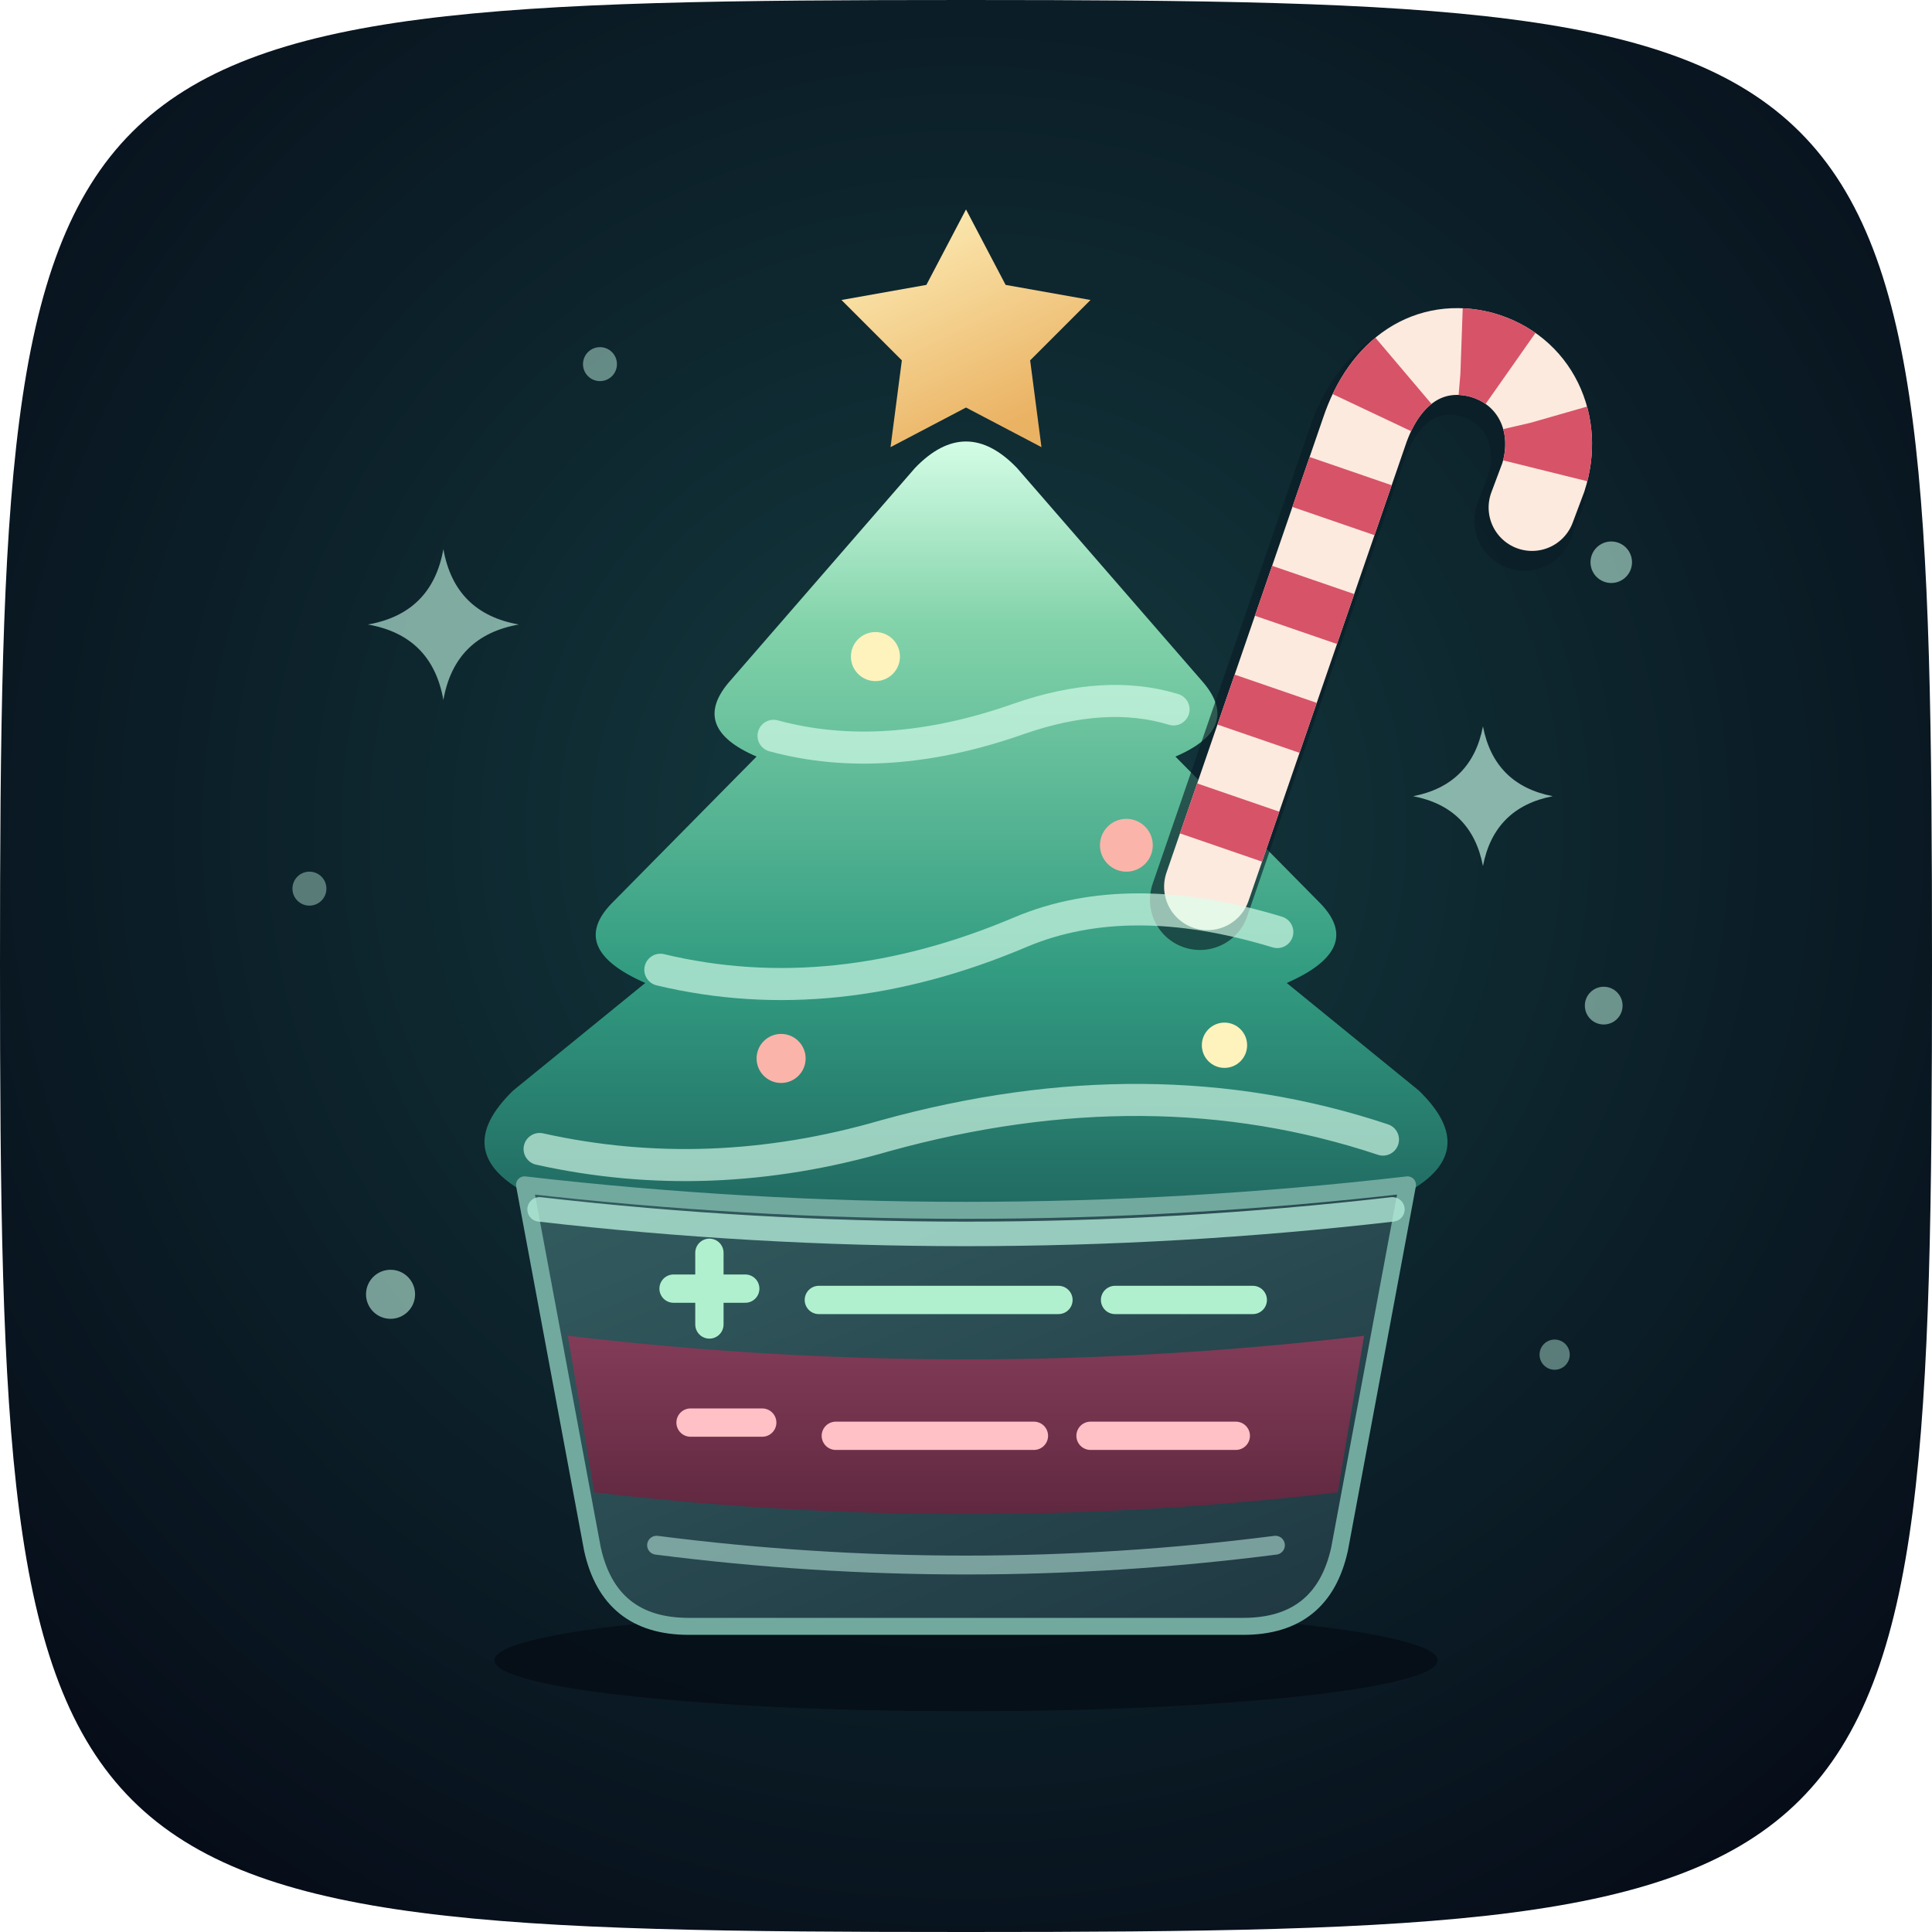
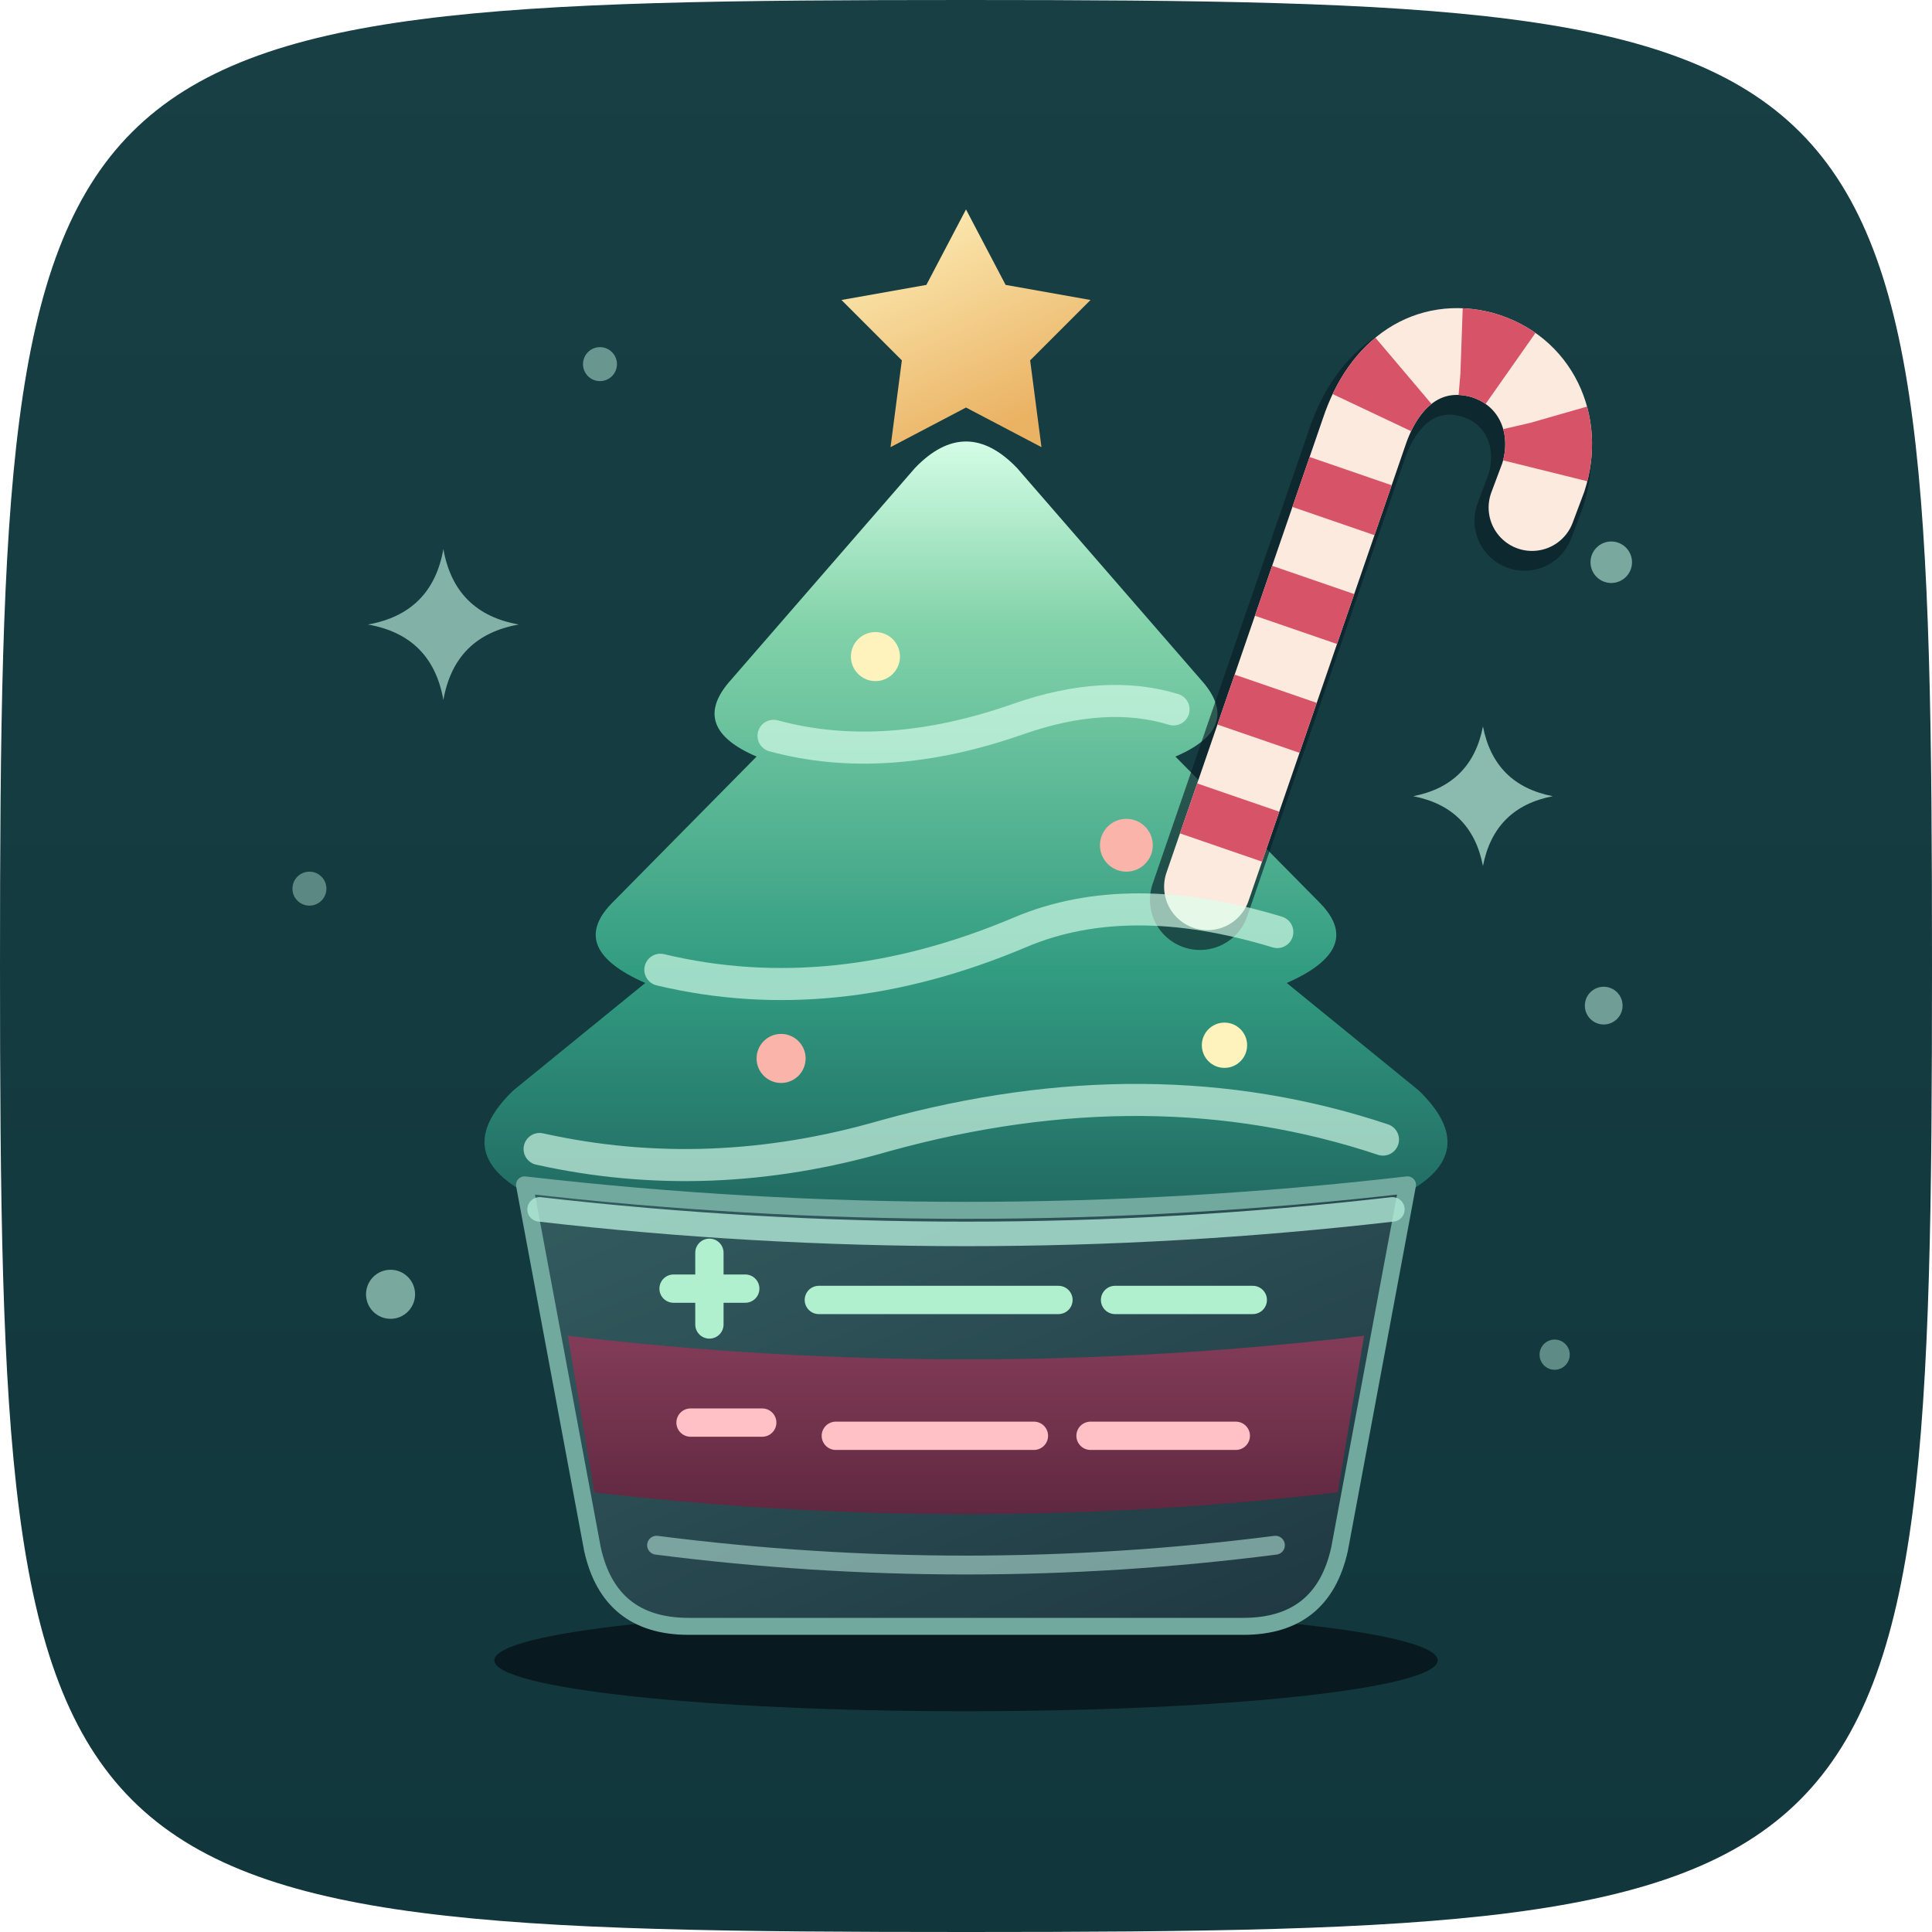
<svg xmlns="http://www.w3.org/2000/svg" width="1024" height="1024" viewBox="0 0 1024 1024">
  <defs>
    <clipPath id="sqC">
      <path d="M512 0C1008 0 1024 16 1024 512S1008 1024 512 1024 0 1008 0 512 16 0 512 0Z" />
    </clipPath>
-     <radialGradient id="night" cx="50%" cy="43%" r="67%">
-       <stop stop-color="#143B40" />
-       <stop offset="1" stop-color="#060C18" />
-     </radialGradient>
+     <linearGradient id="background" x2="0" y2="1">
+       <stop stop-color="#173F44" />
+       <stop offset="1" stop-color="#11373C" />
+     </linearGradient>
    <linearGradient id="tree" x2="0" y2="1">
      <stop stop-color="#D4FDE6" />
      <stop offset=".23" stop-color="#83D3AA" />
      <stop offset=".67" stop-color="#329C81" />
      <stop offset="1" stop-color="#1F655F" />
    </linearGradient>
    <linearGradient id="glass" x2=".85" y2="1">
      <stop stop-color="#335D60" />
      <stop offset="1" stop-color="#203943" />
    </linearGradient>
    <linearGradient id="berry" x2="0" y2="1">
      <stop stop-color="#833C58" />
      <stop offset="1" stop-color="#602840" />
    </linearGradient>
    <linearGradient id="star" x2=".5" y2="1">
      <stop stop-color="#FFF3BF" />
      <stop offset="1" stop-color="#EAB263" />
    </linearGradient>
  </defs>
  <g clip-path="url(#sqC)">
-     <path fill="url(#night)" d="M0 0H1024V1024H0Z" />
+     <path fill="url(#background)" d="M0 0H1024V1024H0Z" />
    <ellipse cx="512" cy="880" rx="250" ry="27" fill="#040A13" opacity=".68" />
    <g fill="#B8EBD9">
      <path opacity=".67" d="M235 291Q241 325 275 331Q241 337 235 371Q229 337 195 331Q229 325 235 291Z" />
      <path opacity=".72" d="M786 385Q792 416 823 422Q792 428 786 459Q780 428 749 422Q780 416 786 385Z" />
      <circle cx="318" cy="193" r="9" opacity=".51" />
      <circle cx="854" cy="298" r="11" opacity=".61" />
      <circle cx="164" cy="471" r="9" opacity=".44" />
      <circle cx="850" cy="533" r="10" opacity=".56" />
      <circle cx="207" cy="686" r="13" opacity=".62" />
      <circle cx="824" cy="718" r="8" opacity=".46" />
    </g>
    <path d="M512 111 533 151 578 159 546 191 552 237 512 216 472 237 478 191 446 159 491 151Z" fill="url(#star)" />
    <path d="M485 248Q512 220 539 248L638 362Q658 386 623 401L700 479Q723 503 682 521L752 578Q786 611 744 633Q512 673 280 633Q238 611 272 578L342 521Q301 503 324 479L401 401Q366 386 386 362Z" fill="url(#tree)" />
    <g fill="none">
      <path d="M640 470L723 229C734 196 758 181 785 188C814 196 827 225 818 253L812 269" stroke="#091C25" stroke-width="53" stroke-linecap="round" opacity=".64" transform="translate(-4 7)" />
      <path d="M640 470L723 229C734 196 758 181 785 188C814 196 827 225 818 253L812 269" stroke="#FCEADF" stroke-width="46" stroke-linecap="round" />
      <path d="M640 470L723 229C734 196 758 181 785 188C814 196 827 225 818 253L812 269" stroke="#D75368" stroke-width="46" stroke-dasharray="28 33" stroke-dashoffset="39" />
    </g>
    <path d="M410 390Q469 406 540 381Q586 365 622 376M350 514Q442 536 541 494Q598 470 677 494M286 609Q376 629 469 602Q610 563 733 604" fill="none" stroke="#DBFFEC" stroke-opacity=".65" stroke-width="17" stroke-linecap="round" />
    <circle cx="464" cy="348" r="13" fill="#FFF3BD" />
    <circle cx="597" cy="448" r="14" fill="#FBB4AA" />
    <circle cx="414" cy="561" r="13" fill="#FBB4AA" />
    <circle cx="649" cy="554" r="12" fill="#FFF3BD" />
    <path d="M278 628Q512 655 746 628L710 821Q701 862 659 862H365Q323 862 314 821Z" fill="url(#glass)" stroke="#72A99F" stroke-width="9" stroke-linejoin="round" />
    <path d="M301 708Q512 733 723 708L709 791Q512 814 315 791Z" fill="url(#berry)" />
    <path d="M286 641Q512 667 738 641" fill="none" stroke="#B2E9D7" stroke-opacity=".8" stroke-width="13" stroke-linecap="round" />
    <g fill="none" stroke-width="15" stroke-linecap="round">
      <path d="M357 683H395M376 664V702M434 689H561M591 689H664" stroke="#B0F0CF" />
      <path d="M366 754H404M443 761H548M578 761H655" stroke="#FFC0C6" />
    </g>
    <path d="M348 819Q512 840 676 819" fill="none" stroke="#A5D1C8" stroke-opacity=".66" stroke-width="10" stroke-linecap="round" />
  </g>
</svg>
